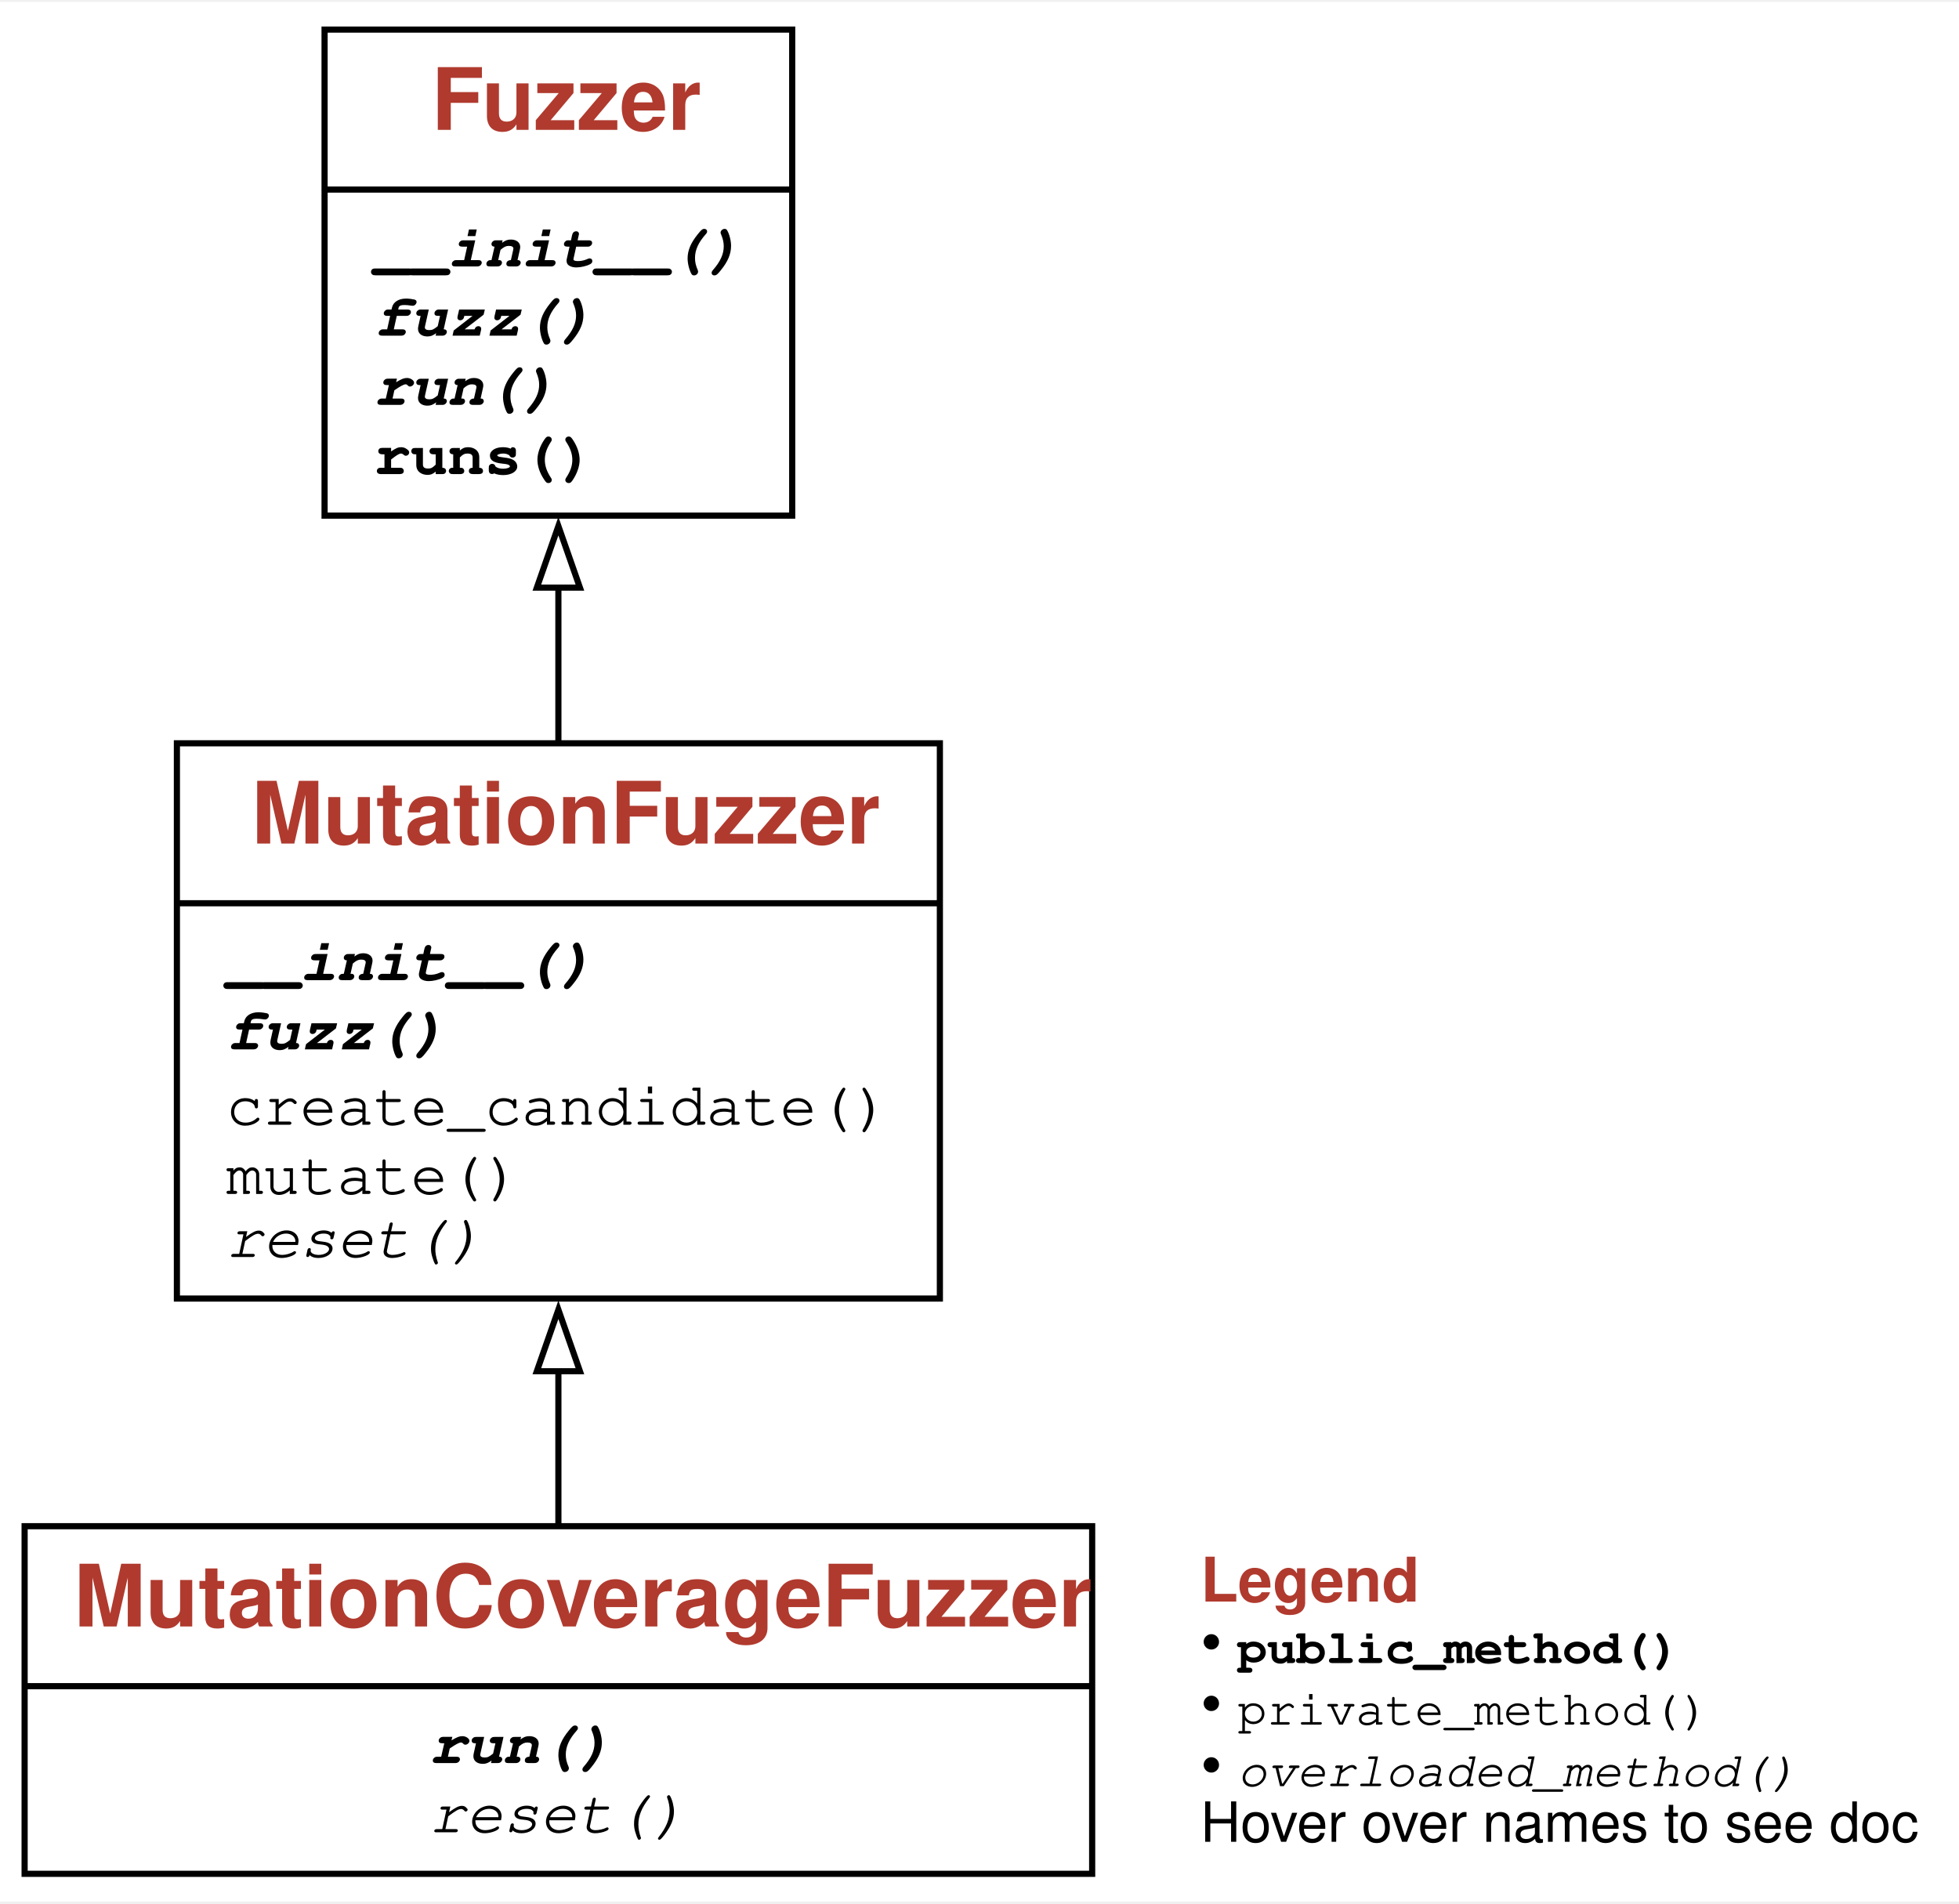
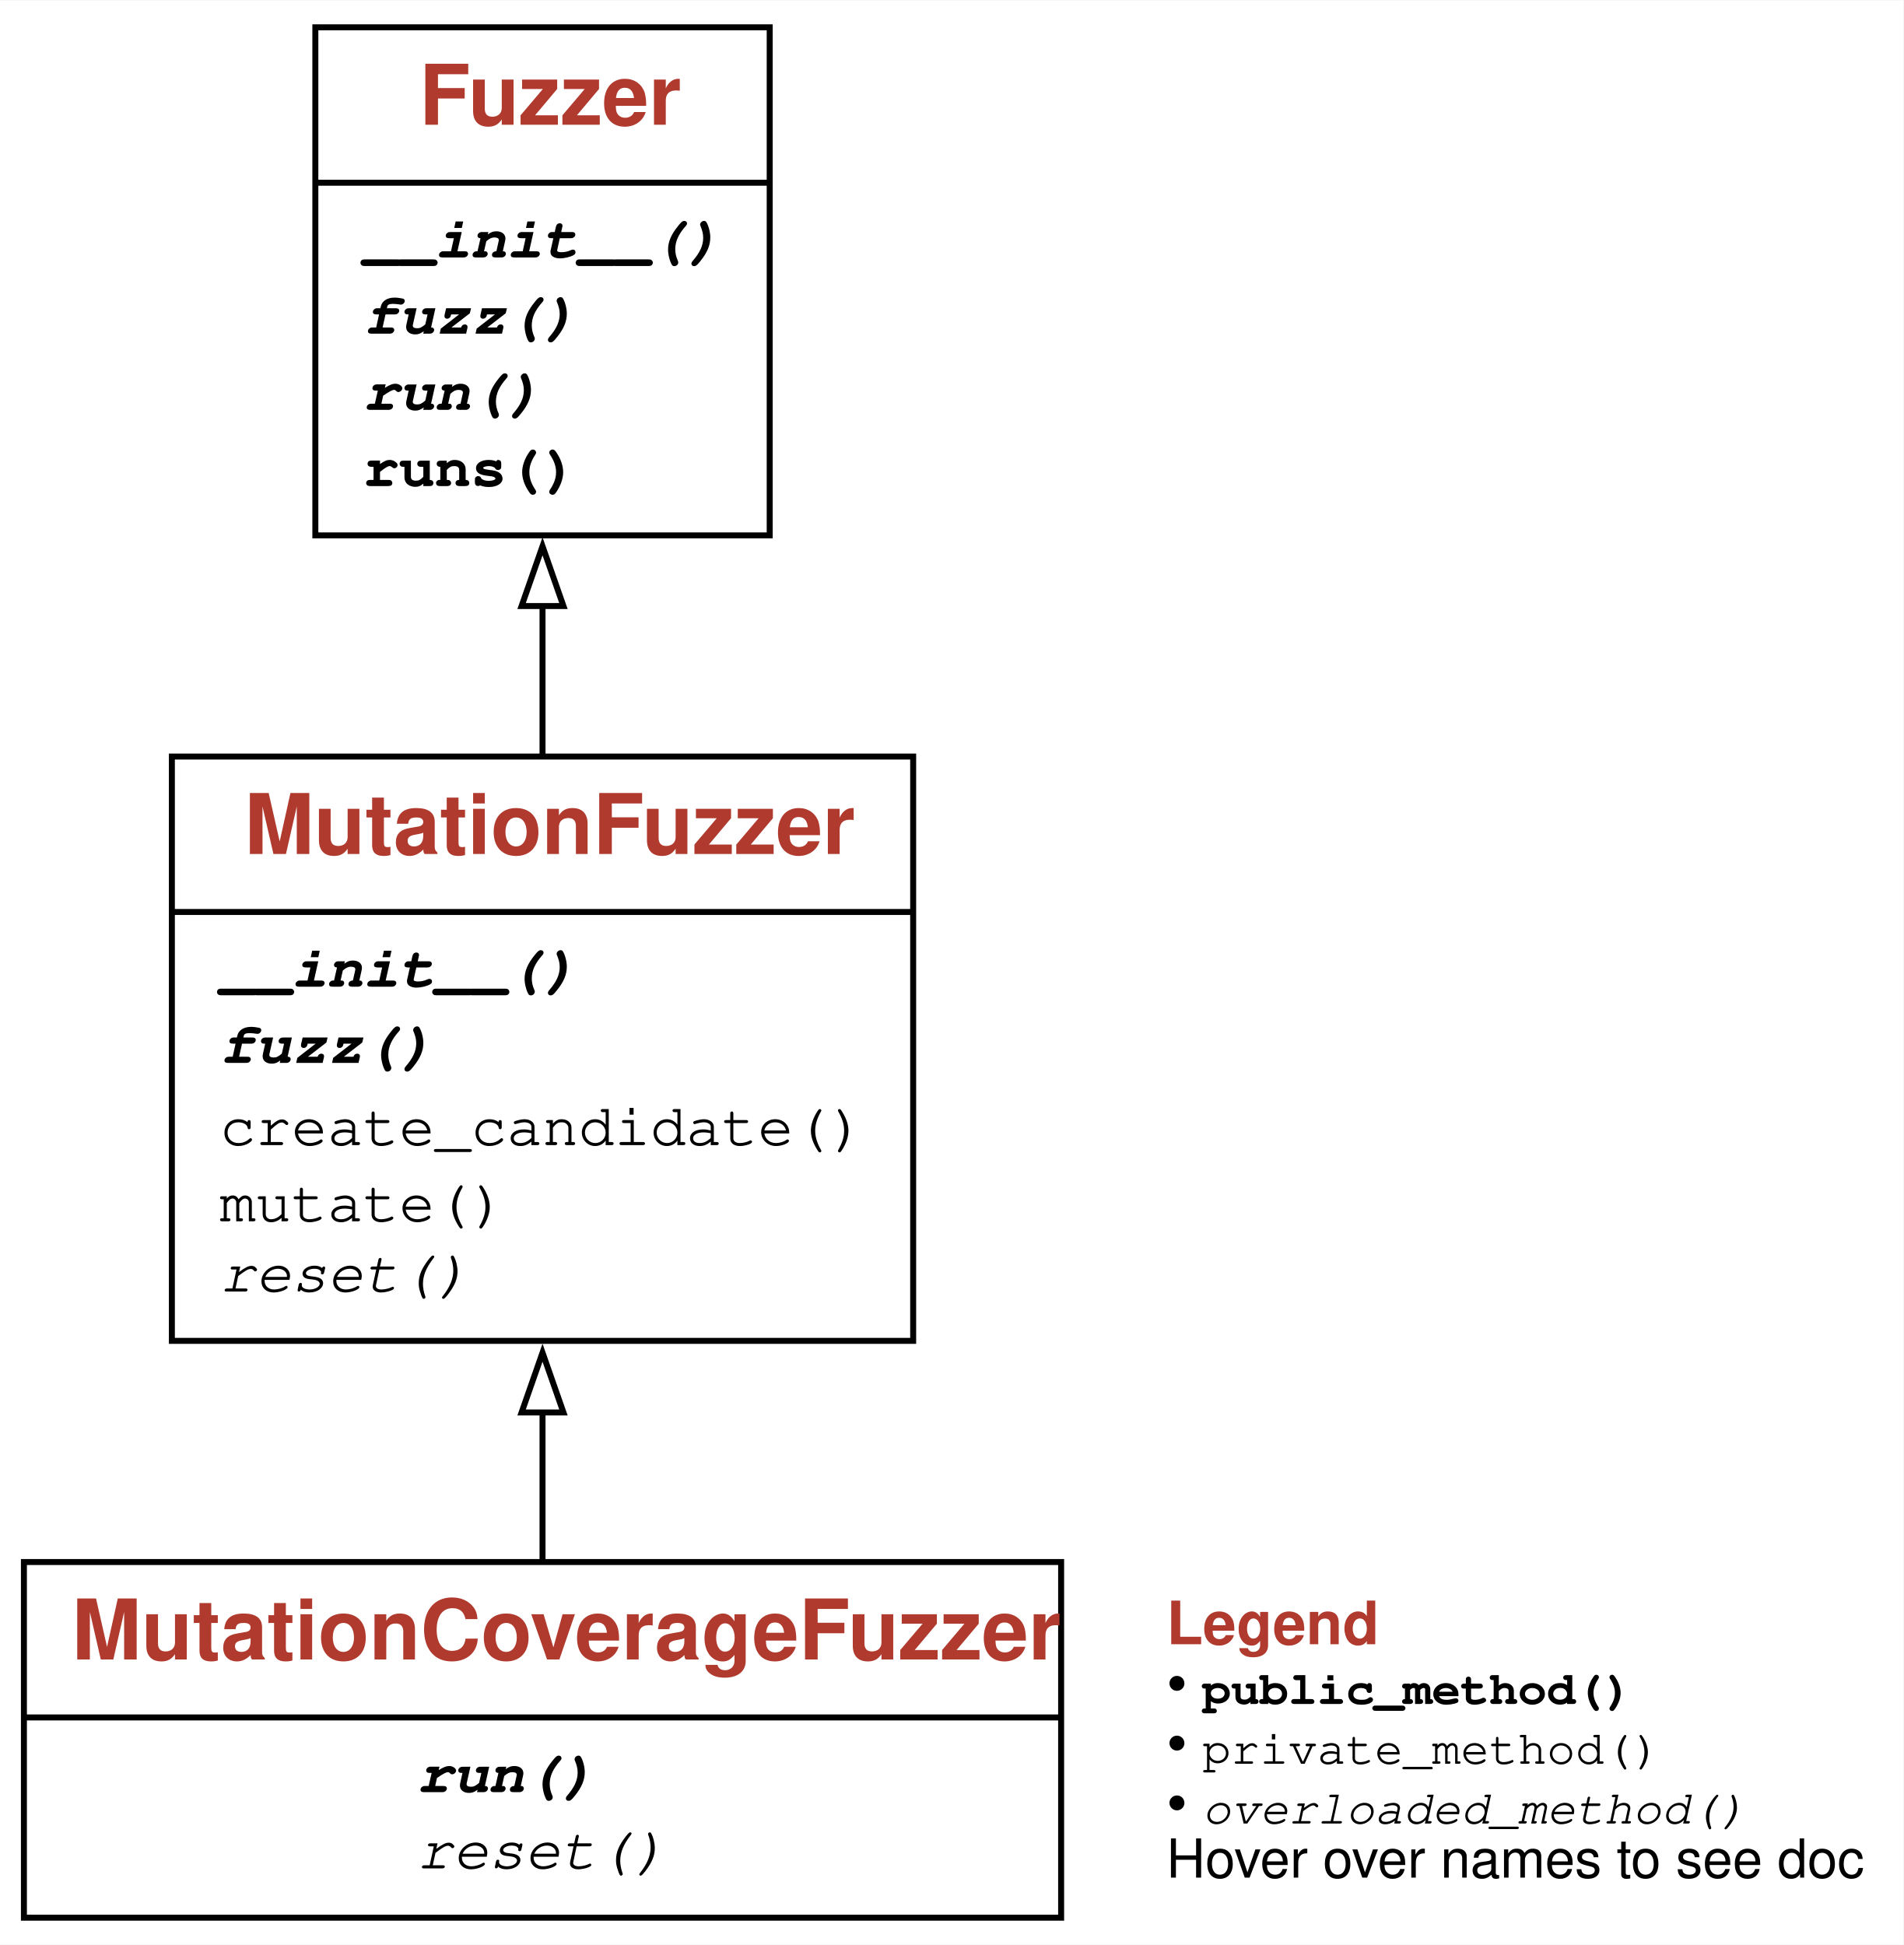
- <svg xmlns="http://www.w3.org/2000/svg" xmlns:xlink="http://www.w3.org/1999/xlink" width="318pt" height="309pt" viewBox="0.00 0.00 318.38 308.75">
-   <g id="graph0" class="graph" transform="scale(1 1) rotate(0) translate(4 304.75)">
+ <svg xmlns="http://www.w3.org/2000/svg" xmlns:xlink="http://www.w3.org/1999/xlink" width="318pt" height="325pt" viewBox="0.00 0.00 318.38 325.25">
+   <g id="graph0" class="graph" transform="scale(1 1) rotate(0) translate(4 321.25)">
    <g id="a_graph0">
      <a xlink:title="MutationCoverageFuzzer class hierarchy">
-         <polygon fill="white" stroke="none" points="-4,4 -4,-304.75 314.38,-304.75 314.38,4 -4,4" />
+         <polygon fill="white" stroke="none" points="-4,4 -4,-321.25 314.38,-321.25 314.38,4 -4,4" />
      </a>
    </g>
    <g id="node1" class="node">
      <g id="a_node1">
        <a xlink:href="#" xlink:title="class MutationCoverageFuzzer:&#10;Fuzz with mutated inputs based on coverage">
-           <polygon fill="none" stroke="black" points="0,-0.5 0,-57 173.5,-57 173.5,-0.5 0,-0.5" />
-           <text text-anchor="start" x="8" y="-40.7" font-family="Patua One, Helvetica, sans-serif" font-weight="bold" font-size="14.00" fill="#b03a2e">MutationCoverageFuzzer</text>
-           <polyline fill="none" stroke="black" points="0,-31 173.5,-31" />
+           <polygon fill="none" stroke="black" points="0,-0.5 0,-60 173.5,-60 173.5,-0.5 0,-0.5" />
+           <text text-anchor="start" x="8" y="-43.7" font-family="Patua One, Helvetica, sans-serif" font-weight="bold" font-size="14.00" fill="#b03a2e">MutationCoverageFuzzer</text>
+           <polyline fill="none" stroke="black" points="0,-34 173.5,-34" />
          <g id="a_node1_0">
            <a xlink:href="#" xlink:title="MutationCoverageFuzzer">
              <g id="a_node1_1">
                <a xlink:href="#" xlink:title="run(self, runner: FunctionCoverageRunner) -&gt; Any:&#10;Run function(inp) while tracking coverage.&#10;If we reach new coverage,&#10;add inp to population and its coverage to population_coverage">
-                   <text text-anchor="start" x="65.75" y="-18.5" font-family="'Fira Mono', 'Source Code Pro', 'Courier', monospace" font-weight="bold" font-style="italic" font-size="10.00">run()</text>
+                   <text text-anchor="start" x="65.75" y="-21.5" font-family="'Fira Mono', 'Source Code Pro', 'Courier', monospace" font-weight="bold" font-style="italic" font-size="10.00">run()</text>
                </a>
              </g>
              <g id="a_node1_2">
                <a xlink:href="#" xlink:title="reset(self) -&gt; None:&#10;Set population to initial seed.&#10;To be overloaded in subclasses.">
-                   <text text-anchor="start" x="65.75" y="-7.25" font-family="'Fira Mono', 'Source Code Pro', 'Courier', monospace" font-style="italic" font-size="10.00">reset()</text>
+                   <text text-anchor="start" x="65.75" y="-8.75" font-family="'Fira Mono', 'Source Code Pro', 'Courier', monospace" font-style="italic" font-size="10.00">reset()</text>
                </a>
              </g>
            </a>
          </g>
        </a>
      </g>
    </g>
    <g id="node2" class="node">
      <g id="a_node2">
        <a xlink:href="#" xlink:title="class MutationFuzzer:&#10;Base class for mutational fuzzing">
-           <polygon fill="none" stroke="black" points="24.75,-94 24.75,-184.25 148.75,-184.25 148.75,-94 24.75,-94" />
-           <text text-anchor="start" x="36.88" y="-167.95" font-family="Patua One, Helvetica, sans-serif" font-weight="bold" font-size="14.00" fill="#b03a2e">MutationFuzzer</text>
-           <polyline fill="none" stroke="black" points="24.75,-158.25 148.75,-158.25" />
+           <polygon fill="none" stroke="black" points="24.75,-97 24.75,-194.75 148.75,-194.75 148.75,-97 24.75,-97" />
+           <text text-anchor="start" x="36.88" y="-178.45" font-family="Patua One, Helvetica, sans-serif" font-weight="bold" font-size="14.00" fill="#b03a2e">MutationFuzzer</text>
+           <polyline fill="none" stroke="black" points="24.75,-168.75 148.75,-168.75" />
          <g id="a_node2_3">
            <a xlink:href="#" xlink:title="MutationFuzzer">
              <g id="a_node2_4">
                <a xlink:href="#" xlink:title="__init__(self, seed: List[str], min_mutations: int = 2, max_mutations: int = 10) -&gt; None:&#10;Constructor.&#10;`seed` - a list of (input) strings to mutate.&#10;`min_mutations` - the minimum number of mutations to apply.&#10;`max_mutations` - the maximum number of mutations to apply.">
-                   <text text-anchor="start" x="32.75" y="-145.75" font-family="'Fira Mono', 'Source Code Pro', 'Courier', monospace" font-weight="bold" font-style="italic" font-size="10.00">__init__()</text>
+                   <text text-anchor="start" x="32.75" y="-156.25" font-family="'Fira Mono', 'Source Code Pro', 'Courier', monospace" font-weight="bold" font-style="italic" font-size="10.00">__init__()</text>
                </a>
              </g>
              <g id="a_node2_5">
                <a xlink:href="#" xlink:title="fuzz(self) -&gt; str:&#10;Return fuzz input">
-                   <text text-anchor="start" x="32.75" y="-134.5" font-family="'Fira Mono', 'Source Code Pro', 'Courier', monospace" font-weight="bold" font-style="italic" font-size="10.00">fuzz()</text>
+                   <text text-anchor="start" x="32.75" y="-143.5" font-family="'Fira Mono', 'Source Code Pro', 'Courier', monospace" font-weight="bold" font-style="italic" font-size="10.00">fuzz()</text>
                </a>
              </g>
              <g id="a_node2_6">
                <a xlink:href="#" xlink:title="create_candidate(self) -&gt; str:&#10;Create a new candidate by mutating a population member">
-                   <text text-anchor="start" x="32.75" y="-122.25" font-family="'Fira Mono', 'Source Code Pro', 'Courier', monospace" font-size="10.00">create_candidate()</text>
+                   <text text-anchor="start" x="32.75" y="-129.75" font-family="'Fira Mono', 'Source Code Pro', 'Courier', monospace" font-size="10.00">create_candidate()</text>
                </a>
              </g>
              <g id="a_node2_7">
                <a xlink:href="#" xlink:title="mutate(self, inp: str) -&gt; str">
-                   <text text-anchor="start" x="32.75" y="-111" font-family="'Fira Mono', 'Source Code Pro', 'Courier', monospace" font-size="10.00">mutate()</text>
+                   <text text-anchor="start" x="32.75" y="-117" font-family="'Fira Mono', 'Source Code Pro', 'Courier', monospace" font-size="10.00">mutate()</text>
                </a>
              </g>
              <g id="a_node2_8">
                <a xlink:href="#" xlink:title="reset(self) -&gt; None:&#10;Set population to initial seed.&#10;To be overloaded in subclasses.">
-                   <text text-anchor="start" x="32.75" y="-100.75" font-family="'Fira Mono', 'Source Code Pro', 'Courier', monospace" font-style="italic" font-size="10.00">reset()</text>
+                   <text text-anchor="start" x="32.75" y="-105.25" font-family="'Fira Mono', 'Source Code Pro', 'Courier', monospace" font-style="italic" font-size="10.00">reset()</text>
                </a>
              </g>
            </a>
          </g>
        </a>
      </g>
    </g>
    <g id="edge1" class="edge">
-       <path fill="none" stroke="black" d="M86.75,-57.38C86.75,-65.05 86.75,-73.67 86.75,-82.34" />
-       <polygon fill="none" stroke="black" points="83.25,-82.19 86.75,-92.19 90.25,-82.19 83.25,-82.19" />
+       <path fill="none" stroke="black" d="M86.75,-60.22C86.75,-67.9 86.75,-76.48 86.75,-85.15" />
+       <polygon fill="none" stroke="black" points="83.25,-85.02 86.75,-95.02 90.25,-85.02 83.25,-85.02" />
    </g>
    <g id="node3" class="node">
      <g id="a_node3">
        <a xlink:href="Fuzzer.ipynb" xlink:title="class Fuzzer:&#10;Base class for fuzzers.">
-           <polygon fill="none" stroke="black" points="48.75,-221.25 48.75,-300.25 124.75,-300.25 124.75,-221.25 48.75,-221.25" />
-           <text text-anchor="start" x="66.12" y="-283.95" font-family="Patua One, Helvetica, sans-serif" font-weight="bold" font-size="14.00" fill="#b03a2e">Fuzzer</text>
-           <polyline fill="none" stroke="black" points="48.75,-274.25 124.75,-274.25" />
+           <polygon fill="none" stroke="black" points="48.75,-231.75 48.75,-316.75 124.75,-316.75 124.75,-231.75 48.75,-231.75" />
+           <text text-anchor="start" x="66.12" y="-300.45" font-family="Patua One, Helvetica, sans-serif" font-weight="bold" font-size="14.00" fill="#b03a2e">Fuzzer</text>
+           <polyline fill="none" stroke="black" points="48.75,-290.75 124.75,-290.75" />
          <g id="a_node3_9">
            <a xlink:href="#" xlink:title="Fuzzer">
              <g id="a_node3_10">
                <a xlink:href="Fuzzer.ipynb" xlink:title="__init__(self) -&gt; None:&#10;Constructor">
-                   <text text-anchor="start" x="56.75" y="-261.75" font-family="'Fira Mono', 'Source Code Pro', 'Courier', monospace" font-weight="bold" font-style="italic" font-size="10.00">__init__()</text>
+                   <text text-anchor="start" x="56.75" y="-278.25" font-family="'Fira Mono', 'Source Code Pro', 'Courier', monospace" font-weight="bold" font-style="italic" font-size="10.00">__init__()</text>
                </a>
              </g>
              <g id="a_node3_11">
                <a xlink:href="Fuzzer.ipynb" xlink:title="fuzz(self) -&gt; str:&#10;Return fuzz input">
-                   <text text-anchor="start" x="56.75" y="-250.5" font-family="'Fira Mono', 'Source Code Pro', 'Courier', monospace" font-weight="bold" font-style="italic" font-size="10.00">fuzz()</text>
+                   <text text-anchor="start" x="56.75" y="-265.5" font-family="'Fira Mono', 'Source Code Pro', 'Courier', monospace" font-weight="bold" font-style="italic" font-size="10.00">fuzz()</text>
                </a>
              </g>
              <g id="a_node3_12">
                <a xlink:href="Fuzzer.ipynb" xlink:title="run(self, runner: Fuzzer.Runner = &lt;Fuzzer.Runner object&gt;) -&gt; Tuple[subprocess.CompletedProcess, str]:&#10;Run `runner` with fuzz input">
-                   <text text-anchor="start" x="56.75" y="-239.25" font-family="'Fira Mono', 'Source Code Pro', 'Courier', monospace" font-weight="bold" font-style="italic" font-size="10.00">run()</text>
+                   <text text-anchor="start" x="56.75" y="-252.75" font-family="'Fira Mono', 'Source Code Pro', 'Courier', monospace" font-weight="bold" font-style="italic" font-size="10.00">run()</text>
                </a>
              </g>
              <g id="a_node3_13">
                <a xlink:href="Fuzzer.ipynb" xlink:title="runs(self, runner: Fuzzer.Runner = &lt;Fuzzer.PrintRunner object&gt;, trials: int = 10) -&gt; List[Tuple[subprocess.CompletedProcess, str]]:&#10;Run `runner` with fuzz input, `trials` times">
-                   <text text-anchor="start" x="56.75" y="-228" font-family="'Fira Mono', 'Source Code Pro', 'Courier', monospace" font-weight="bold" font-size="10.00">runs()</text>
+                   <text text-anchor="start" x="56.75" y="-240" font-family="'Fira Mono', 'Source Code Pro', 'Courier', monospace" font-weight="bold" font-size="10.00">runs()</text>
                </a>
              </g>
            </a>
          </g>
        </a>
      </g>
    </g>
    <g id="edge2" class="edge">
-       <path fill="none" stroke="black" d="M86.75,-184.67C86.75,-192.8 86.75,-201.33 86.75,-209.6" />
-       <polygon fill="none" stroke="black" points="83.25,-209.55 86.75,-219.55 90.25,-209.55 83.25,-209.55" />
+       <path fill="none" stroke="black" d="M86.75,-195.01C86.75,-203.17 86.75,-211.68 86.75,-219.95" />
+       <polygon fill="none" stroke="black" points="83.25,-219.93 86.75,-229.93 90.25,-219.93 83.25,-219.93" />
    </g>
    <g id="node4" class="node">
-       <text text-anchor="start" x="191.12" y="-44.75" font-family="Patua One, Helvetica, sans-serif" font-weight="bold" font-size="10.00" fill="#b03a2e">Legend</text>
-       <text text-anchor="start" x="191.12" y="-34.75" font-family="Patua One, Helvetica, sans-serif" font-size="10.00">• </text>
-       <text text-anchor="start" x="197.12" y="-34.75" font-family="'Fira Mono', 'Source Code Pro', 'Courier', monospace" font-weight="bold" font-size="8.00">public_method()</text>
-       <text text-anchor="start" x="191.12" y="-24.75" font-family="Patua One, Helvetica, sans-serif" font-size="10.00">• </text>
-       <text text-anchor="start" x="197.12" y="-24.75" font-family="'Fira Mono', 'Source Code Pro', 'Courier', monospace" font-size="8.00">private_method()</text>
-       <text text-anchor="start" x="191.12" y="-14.75" font-family="Patua One, Helvetica, sans-serif" font-size="10.00">• </text>
-       <text text-anchor="start" x="197.12" y="-14.75" font-family="'Fira Mono', 'Source Code Pro', 'Courier', monospace" font-style="italic" font-size="8.00">overloaded_method()</text>
-       <text text-anchor="start" x="191.12" y="-5.7" font-family="Helvetica,sans-Serif" font-size="9.00">Hover over names to see doc</text>
+       <text text-anchor="start" x="191.12" y="-46.25" font-family="Patua One, Helvetica, sans-serif" font-weight="bold" font-size="10.00" fill="#b03a2e">Legend</text>
+       <text text-anchor="start" x="191.12" y="-36.25" font-family="Patua One, Helvetica, sans-serif" font-size="10.00">• </text>
+       <text text-anchor="start" x="197.12" y="-36.25" font-family="'Fira Mono', 'Source Code Pro', 'Courier', monospace" font-weight="bold" font-size="8.00">public_method()</text>
+       <text text-anchor="start" x="191.12" y="-26.25" font-family="Patua One, Helvetica, sans-serif" font-size="10.00">• </text>
+       <text text-anchor="start" x="197.12" y="-26.25" font-family="'Fira Mono', 'Source Code Pro', 'Courier', monospace" font-size="8.00">private_method()</text>
+       <text text-anchor="start" x="191.12" y="-16.25" font-family="Patua One, Helvetica, sans-serif" font-size="10.00">• </text>
+       <text text-anchor="start" x="197.12" y="-16.25" font-family="'Fira Mono', 'Source Code Pro', 'Courier', monospace" font-style="italic" font-size="8.00">overloaded_method()</text>
+       <text text-anchor="start" x="191.12" y="-7.2" font-family="Helvetica,sans-Serif" font-size="9.00">Hover over names to see doc</text>
    </g>
  </g>
</svg>
